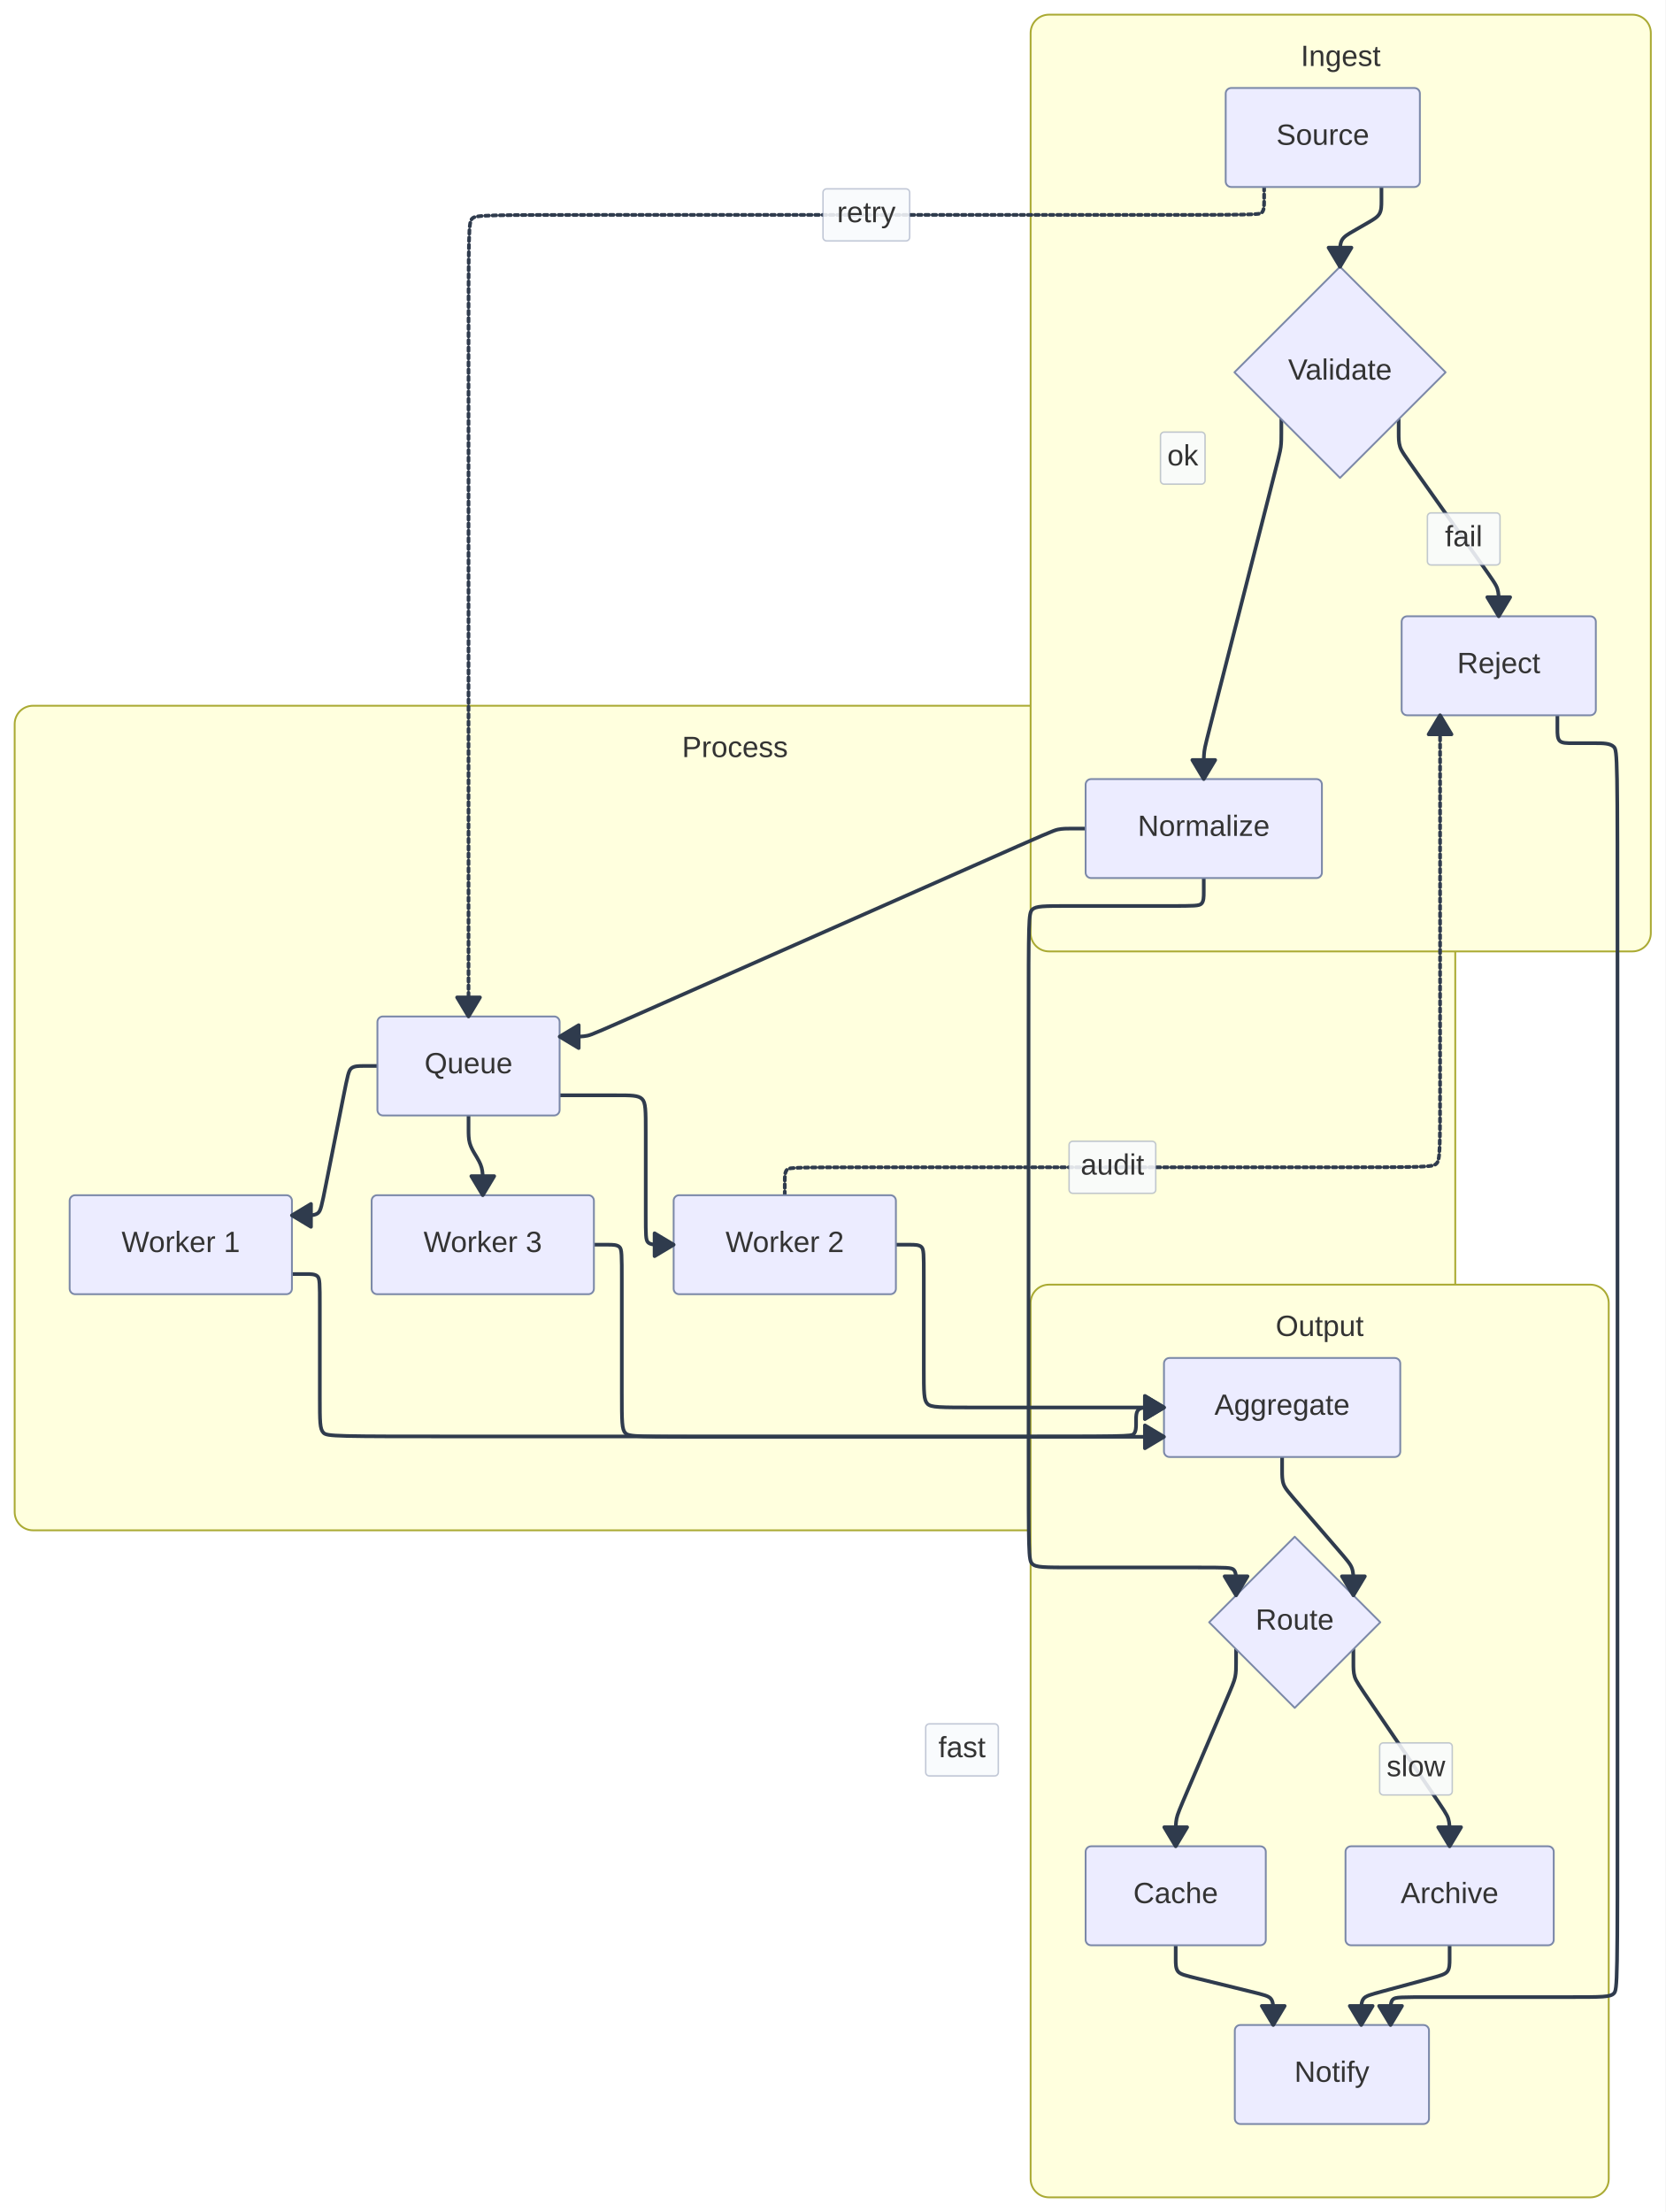
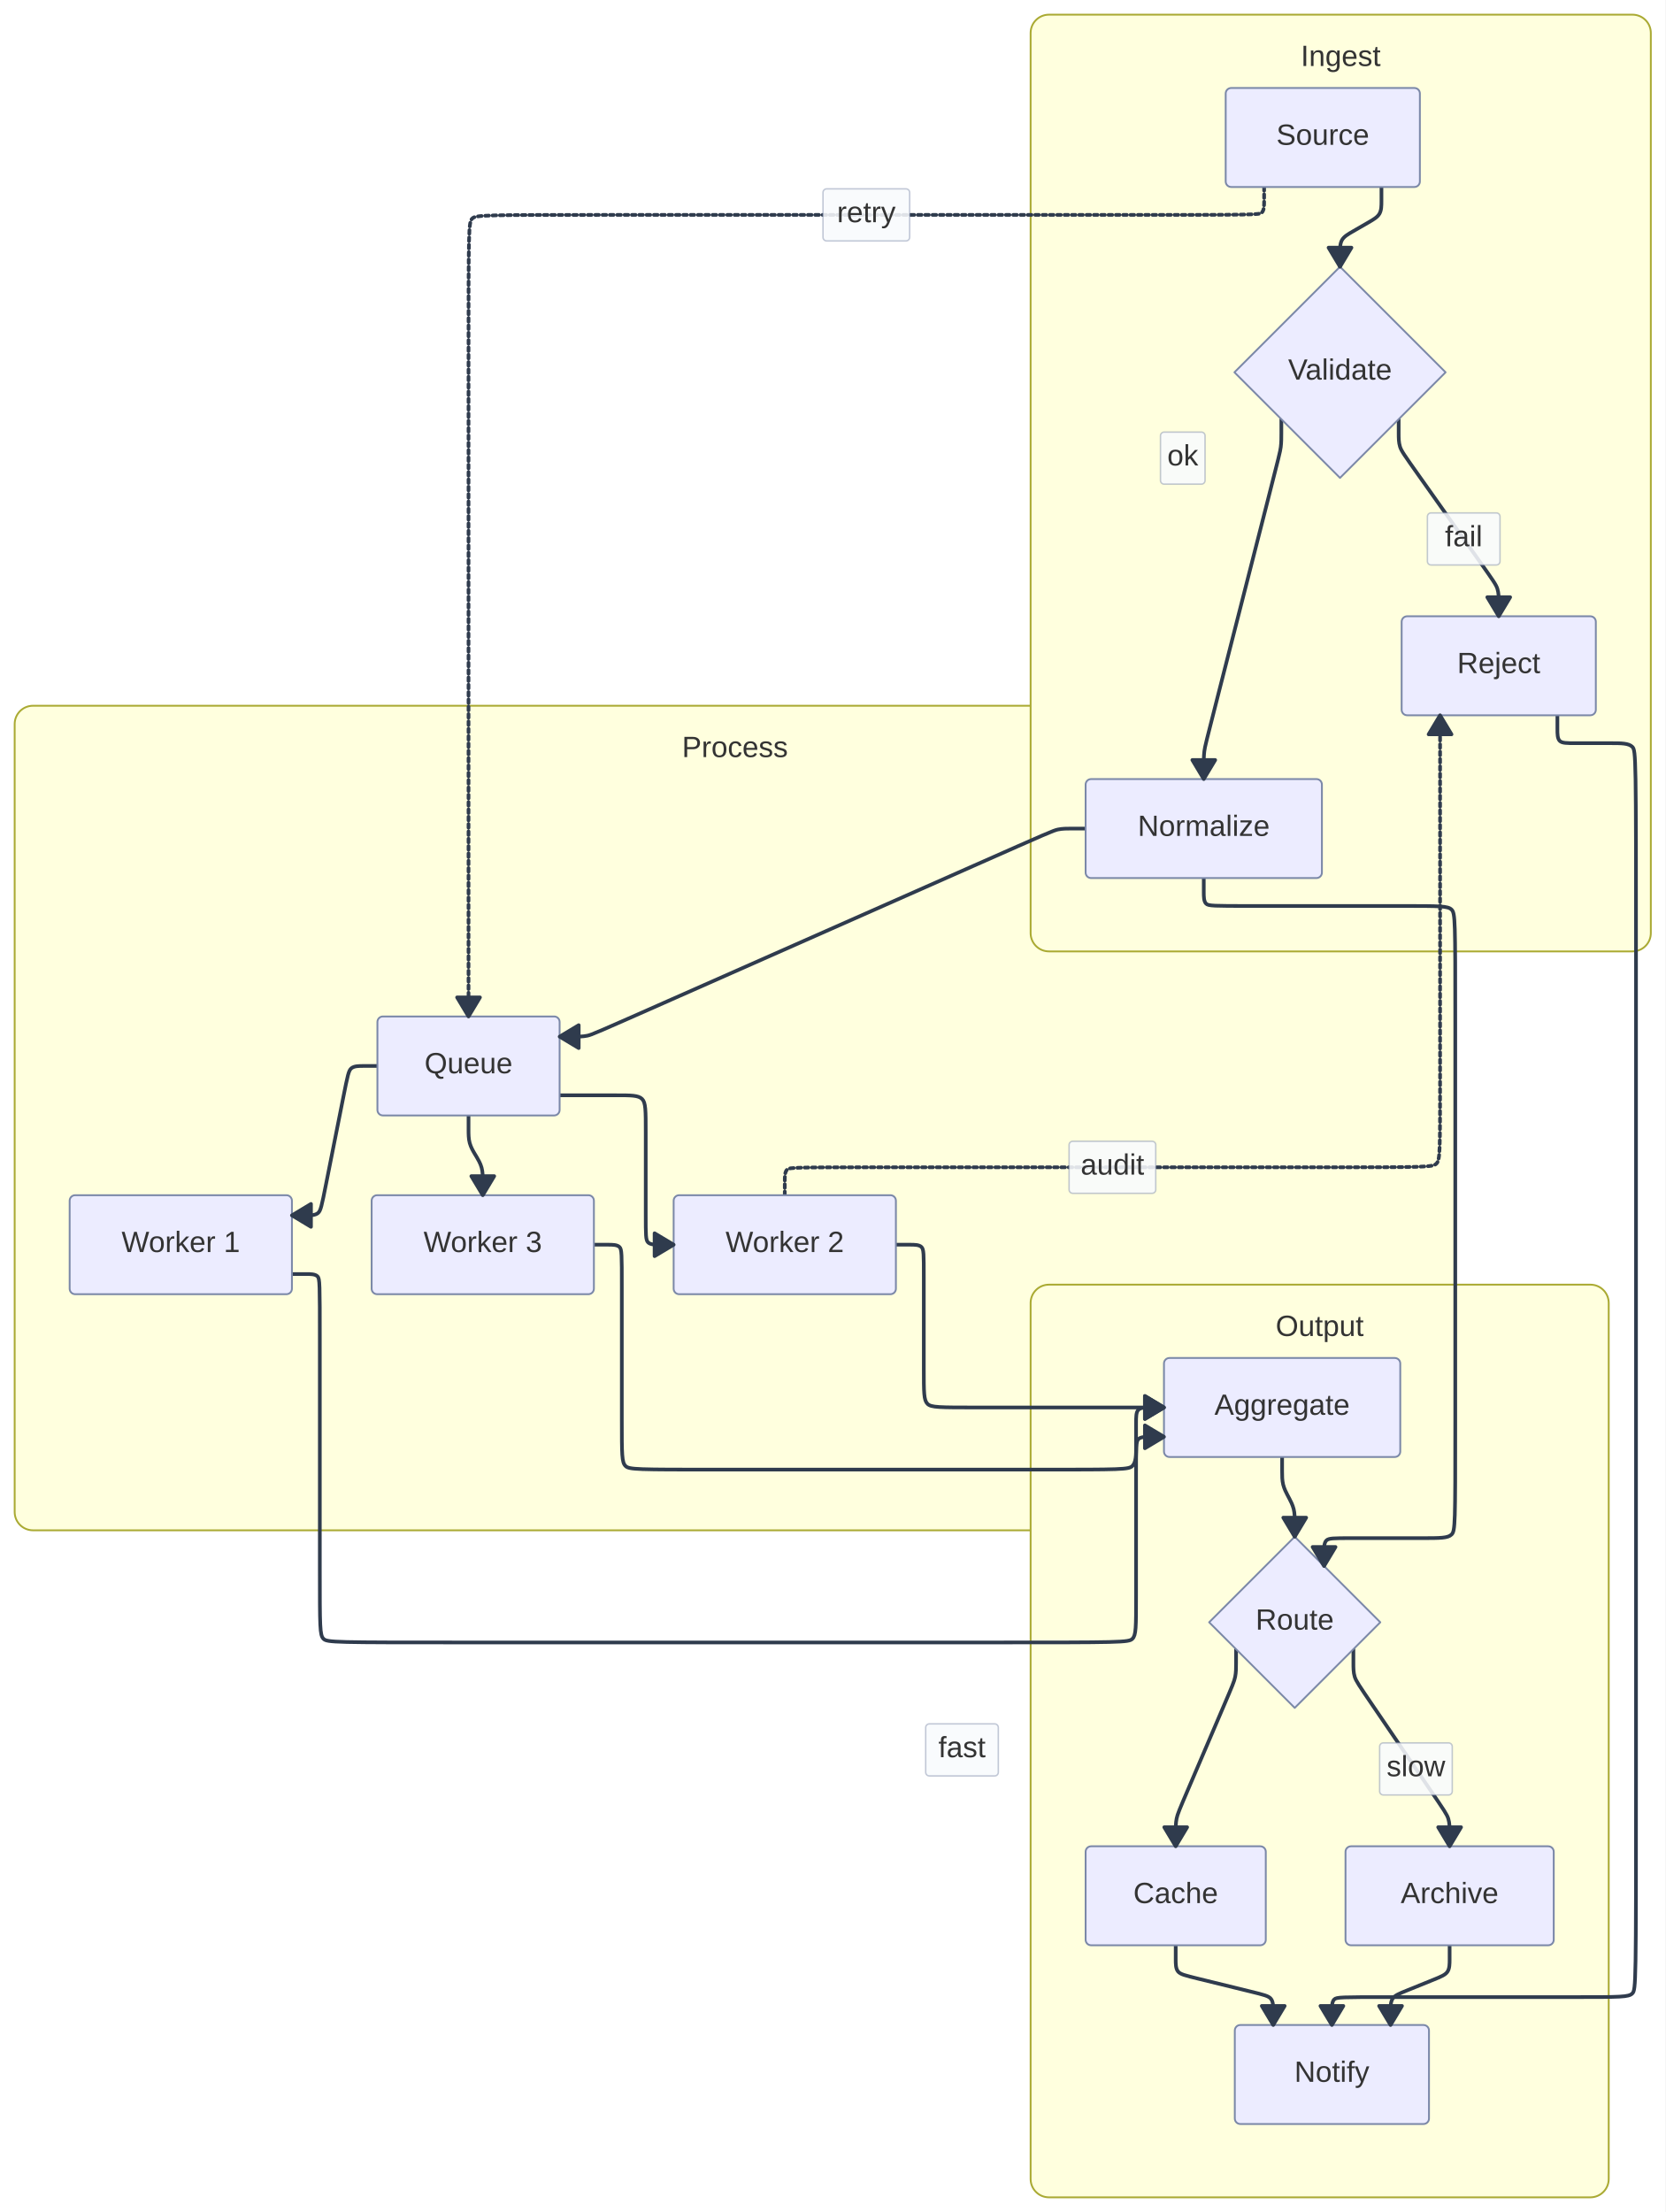
<svg xmlns="http://www.w3.org/2000/svg" width="908.52" height="1206.58" viewBox="0 0 908.52 1206.58">
  <rect x="0" y="0" width="908.52" height="1206.58" fill="#FFFFFF" />
  <defs>
    <marker id="arrow-0" viewBox="0 0 10 10" refX="5" refY="5" markerUnits="userSpaceOnUse" markerWidth="8" markerHeight="8" orient="auto">
      <path d="M 0 0 L 10 5 L 0 10 z" fill="#2F3B4D" stroke="#2F3B4D" stroke-width="1" stroke-dasharray="1,0" />
    </marker>
    <marker id="arrow-start-0" viewBox="0 0 10 10" refX="4.5" refY="5" markerUnits="userSpaceOnUse" markerWidth="8" markerHeight="8" orient="auto">
      <path d="M 0 5 L 10 10 L 10 0 z" fill="#2F3B4D" stroke="#2F3B4D" stroke-width="1" stroke-dasharray="1,0" />
    </marker>
  </defs>
  <rect x="8.00" y="384.96" width="785.84" height="449.78" rx="10" ry="10" fill="#FFFFDE" stroke="#AAAA33" stroke-width="1" />
  <text x="400.92" y="412.96" text-anchor="middle" font-family="'trebuchet ms', verdana, arial, sans-serif" font-size="16" fill="#333333">
    <tspan x="400.92" dy="0.00">Process</tspan>
  </text>
  <rect x="562.20" y="8.00" width="338.32" height="510.96" rx="10" ry="10" fill="#FFFFDE" stroke="#AAAA33" stroke-width="1" />
  <text x="731.36" y="36.00" text-anchor="middle" font-family="'trebuchet ms', verdana, arial, sans-serif" font-size="16" fill="#333333">
    <tspan x="731.36" dy="0.00">Ingest</tspan>
  </text>
  <rect x="562.20" y="700.74" width="315.35" height="497.84" rx="10" ry="10" fill="#FFFFDE" stroke="#AAAA33" stroke-width="1" />
  <text x="719.88" y="728.74" text-anchor="middle" font-family="'trebuchet ms', verdana, arial, sans-serif" font-size="16" fill="#333333">
    <tspan x="719.88" dy="0.00">Output</tspan>
  </text>
  <path d="M 753.578,102.000L 753.578,103.269C753.578,104.537,753.578,107.074,753.578,109.611C753.578,112.148,753.578,114.685,752.479,116.588C751.380,118.491,749.183,119.759,746.514,121.300C743.845,122.840,740.704,124.653,738.034,126.193C735.365,127.734,733.168,129.002,732.069,130.905C730.970,132.808,730.970,135.345,730.970,137.882C730.970,140.419,730.970,142.956,730.970,144.225L 730.970,145.493" fill="none" stroke="#2F3B4D" stroke-width="2" stroke-linecap="round" stroke-linejoin="round" />
  <path d="M 698.970,228.672L 698.970,229.940C698.970,231.209,698.970,233.746,698.970,236.283C698.970,238.820,698.970,241.357,698.657,243.855C698.343,246.352,697.716,248.811,690.976,275.222C684.236,301.633,671.383,351.997,664.643,378.409C657.904,404.820,657.276,407.278,656.962,409.776C656.649,412.274,656.649,414.811,656.649,417.348C656.649,419.885,656.649,422.422,656.649,423.691L 656.649,424.959" fill="none" stroke="#2F3B4D" stroke-width="2" stroke-linecap="round" stroke-linejoin="round" />
  <rect x="633.04" y="235.69" width="24.31" height="28.40" rx="2" ry="2" fill="rgba(248,250,252, 0.92)" fill-opacity="0.95" stroke="#7B88A8" stroke-opacity="0.45" stroke-width="0.8" />
  <text x="645.20" y="253.89" text-anchor="middle" font-family="'trebuchet ms', verdana, arial, sans-serif" font-size="16" fill="#333333">
    <tspan x="645.20" dy="0.00">ok</tspan>
  </text>
  <path d="M 762.970,228.672L 762.970,229.940C762.970,231.209,762.970,233.746,762.970,236.283C762.970,238.820,762.970,241.357,763.704,243.661C764.437,245.964,765.904,248.035,774.268,259.841C782.632,271.647,797.893,293.189,806.258,304.995C814.622,316.802,816.088,318.872,816.822,321.176C817.555,323.479,817.555,326.016,817.555,328.553C817.555,331.090,817.555,333.628,817.555,334.896L 817.555,336.165" fill="none" stroke="#2F3B4D" stroke-width="2" stroke-linecap="round" stroke-linejoin="round" />
  <rect x="778.64" y="279.78" width="39.62" height="28.40" rx="2" ry="2" fill="rgba(248,250,252, 0.92)" fill-opacity="0.95" stroke="#7B88A8" stroke-opacity="0.45" stroke-width="0.8" />
  <text x="798.45" y="297.98" text-anchor="middle" font-family="'trebuchet ms', verdana, arial, sans-serif" font-size="16" fill="#333333">
    <tspan x="798.45" dy="0.00">fail</tspan>
  </text>
  <path d="M 592.201,451.959L 590.932,451.959C589.664,451.959,587.127,451.959,584.590,451.959C582.053,451.959,579.515,451.959,577.087,452.472C574.658,452.986,572.338,454.012,530.752,472.415C489.165,490.817,408.312,526.594,366.725,544.997C325.139,563.399,322.819,564.425,320.390,564.939C317.962,565.452,315.424,565.452,312.887,565.452C310.350,565.452,307.813,565.452,306.545,565.452L 305.276,565.452" fill="none" stroke="#2F3B4D" stroke-width="2" stroke-linecap="round" stroke-linejoin="round" />
  <path d="M 205.884,581.452L 204.616,581.452C203.347,581.452,200.810,581.452,198.273,581.452C195.736,581.452,193.199,581.452,191.683,582.696C190.167,583.941,189.672,586.429,187.220,598.767C184.767,611.105,180.357,633.292,177.905,645.630C175.452,657.968,174.958,660.457,173.442,661.701C171.926,662.945,169.389,662.945,166.852,662.945C164.315,662.945,161.778,662.945,160.509,662.945L 159.241,662.945" fill="none" stroke="#2F3B4D" stroke-width="2" stroke-linecap="round" stroke-linejoin="round" />
  <path d="M 305.276,597.452L 311.104,597.452C316.932,597.452,328.589,597.452,336.417,597.452C344.245,597.452,348.245,597.452,350.245,599.452C352.245,601.452,352.245,605.452,352.245,617.766C352.245,630.079,352.245,650.707,352.245,662.289C352.245,673.871,352.245,676.408,353.513,677.677C354.782,678.945,357.319,678.945,359.856,678.945C362.393,678.945,364.930,678.945,366.199,678.945L 367.467,678.945" fill="none" stroke="#2F3B4D" stroke-width="2" stroke-linecap="round" stroke-linejoin="round" />
  <path d="M 255.580,608.452L 255.580,609.724C255.580,610.995,255.580,613.538,255.580,616.075C255.580,618.612,255.580,621.143,256.228,623.496C256.876,625.849,258.171,628.024,258.819,629.111C259.467,630.199,259.467,630.199,260.115,631.286C260.763,632.373,262.058,634.548,262.706,636.901C263.354,639.254,263.354,641.785,263.354,644.323C263.354,646.860,263.354,649.402,263.354,650.674L 263.354,651.945" fill="none" stroke="#2F3B4D" stroke-width="2" stroke-linecap="round" stroke-linejoin="round" />
-   <path d="M 159.241,694.945L 160.509,694.945C161.778,694.945,164.315,694.945,166.852,694.945C169.389,694.945,171.926,694.945,173.195,696.214C174.463,697.482,174.463,700.019,174.463,712.784C174.463,725.549,174.463,748.542,174.463,762.038C174.463,775.534,174.463,779.534,176.463,781.534C178.463,783.534,182.463,783.534,255.357,783.534C328.250,783.534,470.037,783.534,542.247,783.534C614.456,783.534,617.089,783.534,618.405,782.218C619.721,780.902,619.721,778.269,619.721,776.905C619.721,775.542,619.721,775.446,619.721,774.130C619.721,772.814,619.721,770.277,620.990,769.008C622.258,767.740,624.795,767.740,627.332,767.740C629.869,767.740,632.406,767.740,633.675,767.740L 634.943,767.740" fill="none" stroke="#2F3B4D" stroke-width="2" stroke-linecap="round" stroke-linejoin="round" />
+   <path d="M 159.241,694.945L 160.509,694.945C161.778,694.945,164.315,694.945,166.852,694.945C169.389,694.945,171.926,694.945,173.195,696.214C174.463,697.482,174.463,700.019,174.463,731.515C174.463,763.010,174.463,823.464,174.463,855.691C174.463,887.917,174.463,891.917,176.463,893.917C178.463,895.917,182.463,895.917,254.673,895.917C326.882,895.917,467.302,895.917,539.511,895.917C611.721,895.917,615.721,895.917,617.721,893.917C619.721,891.917,619.721,887.917,619.721,870.490C619.721,853.062,619.721,822.206,619.721,805.510C619.721,788.814,619.721,786.277,620.990,785.008C622.258,783.740,624.795,783.740,627.332,783.740C629.869,783.740,632.406,783.740,633.675,783.740L 634.943,783.740" fill="none" stroke="#2F3B4D" stroke-width="2" stroke-linecap="round" stroke-linejoin="round" />
  <path d="M 488.708,678.945L 489.976,678.945C491.245,678.945,493.782,678.945,496.319,678.945C498.856,678.945,501.393,678.945,502.662,680.214C503.931,681.482,503.931,684.019,503.930,696.818C503.931,709.617,503.931,732.679,503.930,746.209C503.931,759.740,503.931,763.740,505.930,765.740C507.931,767.740,511.931,767.740,533.766,767.740C555.602,767.740,595.272,767.740,615.108,767.740L 634.943,767.740" fill="none" stroke="#2F3B4D" stroke-width="2" stroke-linecap="round" stroke-linejoin="round" />
-   <path d="M 323.974,678.945L 325.243,678.945C326.511,678.945,329.048,678.945,331.586,678.945C334.123,678.945,336.660,678.945,337.928,680.214C339.197,681.482,339.197,684.019,339.197,699.485C339.197,714.951,339.197,743.345,339.197,759.542C339.197,775.740,339.197,779.740,341.197,781.740C343.197,783.740,347.197,783.740,396.488,783.740C445.779,783.740,540.361,783.740,587.652,783.740L 634.943,783.740" fill="none" stroke="#2F3B4D" stroke-width="2" stroke-linecap="round" stroke-linejoin="round" />
-   <path d="M 699.391,794.740L 699.391,796.008C699.391,797.277,699.391,799.814,699.391,802.351C699.391,804.888,699.391,807.425,700.220,809.654C701.049,811.883,702.707,813.804,708.357,820.351C714.008,826.899,723.652,838.073,729.303,844.621C734.954,851.169,736.611,853.089,737.440,855.318C738.269,857.547,738.269,860.084,738.269,862.621C738.269,865.158,738.269,867.695,738.269,868.964L 738.269,870.233" fill="none" stroke="#2F3B4D" stroke-width="2" stroke-linecap="round" stroke-linejoin="round" />
+   <path d="M 323.974,678.945L 325.243,678.945C326.511,678.945,329.048,678.945,331.586,678.945C334.123,678.945,336.660,678.945,337.928,680.214C339.197,681.482,339.197,684.019,339.197,702.467C339.197,720.914,339.197,755.272,339.197,774.451C339.197,793.630,339.197,797.630,341.197,799.630C343.197,801.630,347.197,801.630,391.951,801.630C436.705,801.630,522.213,801.630,566.967,801.630C611.721,801.630,615.721,801.630,617.721,799.630C619.721,797.630,619.721,793.630,619.721,789.250C619.721,784.870,619.721,780.111,619.721,776.462C619.721,772.814,619.721,770.277,620.990,769.008C622.258,767.740,624.795,767.740,627.332,767.740C629.869,767.740,632.406,767.740,633.675,767.740L 634.943,767.740" fill="none" stroke="#2F3B4D" stroke-width="2" stroke-linecap="round" stroke-linejoin="round" />
+   <path d="M 699.391,794.740L 699.391,796.048C699.391,797.356,699.391,799.971,699.391,802.509C699.391,805.046,699.391,807.504,699.965,809.820C700.538,812.137,701.684,814.312,702.257,815.399C702.830,816.486,702.830,816.486,703.403,817.573C703.976,818.661,705.123,820.835,705.696,823.152C706.269,825.468,706.269,827.927,706.269,830.464C706.269,833.001,706.269,835.617,706.269,836.925L 706.269,838.233" fill="none" stroke="#2F3B4D" stroke-width="2" stroke-linecap="round" stroke-linejoin="round" />
  <path d="M 674.269,899.594L 674.269,900.863C674.269,902.131,674.269,904.668,674.269,907.206C674.269,909.743,674.269,912.280,673.770,914.715C673.272,917.150,672.275,919.483,667.285,931.158C662.295,942.832,653.312,963.849,648.323,975.524C643.333,987.199,642.336,989.532,641.837,991.967C641.339,994.402,641.339,996.939,641.339,999.476C641.339,1002.013,641.339,1004.550,641.339,1005.819L 641.339,1007.087" fill="none" stroke="#2F3B4D" stroke-width="2" stroke-linecap="round" stroke-linejoin="round" />
  <rect x="504.96" y="940.32" width="39.62" height="28.40" rx="2" ry="2" fill="rgba(248,250,252, 0.92)" fill-opacity="0.95" stroke="#7B88A8" stroke-opacity="0.45" stroke-width="0.8" />
  <text x="524.77" y="958.52" text-anchor="middle" font-family="'trebuchet ms', verdana, arial, sans-serif" font-size="16" fill="#333333">
    <tspan x="524.77" dy="0.00">fast</tspan>
  </text>
  <path d="M 738.269,899.594L 738.269,900.863C738.269,902.131,738.269,904.668,738.269,907.206C738.269,909.743,738.269,912.280,738.983,914.597C739.697,916.914,741.126,919.010,749.160,930.803C757.195,942.596,771.836,964.085,779.871,975.878C787.905,987.671,789.334,989.768,790.048,992.085C790.762,994.402,790.762,996.939,790.762,999.476C790.762,1002.013,790.762,1004.550,790.762,1005.819L 790.762,1007.087" fill="none" stroke="#2F3B4D" stroke-width="2" stroke-linecap="round" stroke-linejoin="round" />
  <rect x="752.58" y="950.70" width="39.62" height="28.40" rx="2" ry="2" fill="rgba(248,250,252, 0.92)" fill-opacity="0.95" stroke="#7B88A8" stroke-opacity="0.45" stroke-width="0.8" />
  <text x="772.39" y="968.90" text-anchor="middle" font-family="'trebuchet ms', verdana, arial, sans-serif" font-size="16" fill="#333333">
    <tspan x="772.39" dy="0.00">slow</tspan>
  </text>
  <path d="M 641.339,1061.087L 641.339,1062.356C641.339,1063.625,641.339,1066.162,641.339,1068.699C641.339,1071.236,641.339,1073.773,642.571,1075.344C643.803,1076.914,646.267,1077.519,653.902,1079.391C661.538,1081.264,674.345,1084.404,681.981,1086.277C689.616,1088.149,692.080,1088.754,693.312,1090.324C694.544,1091.895,694.544,1094.432,694.544,1096.969C694.544,1099.506,694.544,1102.043,694.544,1103.312L 694.544,1104.580" fill="none" stroke="#2F3B4D" stroke-width="2" stroke-linecap="round" stroke-linejoin="round" />
-   <path d="M 790.762,1061.087L 790.762,1062.356C790.762,1063.625,790.762,1066.162,790.762,1068.699C790.762,1071.236,790.762,1073.773,789.538,1075.373C788.313,1076.973,785.864,1077.635,779.052,1079.479C772.241,1081.322,761.066,1084.346,754.254,1086.189C747.442,1088.032,744.993,1088.695,743.769,1090.295C742.544,1091.895,742.544,1094.432,742.544,1096.969C742.544,1099.506,742.544,1102.043,742.544,1103.312L 742.544,1104.580" fill="none" stroke="#2F3B4D" stroke-width="2" stroke-linecap="round" stroke-linejoin="round" />
-   <path d="M 849.555,390.165L 849.555,391.433C849.555,392.702,849.555,395.239,849.555,397.776C849.555,400.313,849.555,402.850,850.823,404.119C852.092,405.387,854.629,405.387,858.093,405.387C861.556,405.387,865.947,405.387,870.142,405.387C874.337,405.387,878.337,405.387,880.337,407.387C882.337,409.387,882.337,413.387,882.337,525.382C882.337,637.377,882.337,857.368,882.337,969.363C882.337,1081.358,882.337,1085.358,880.337,1087.358C878.337,1089.358,874.337,1089.358,854.974,1089.358C835.610,1089.358,800.883,1089.358,782.251,1089.358C763.619,1089.358,761.082,1089.358,759.813,1090.626C758.544,1091.895,758.544,1094.432,758.544,1096.969C758.544,1099.506,758.544,1102.043,758.544,1103.312L 758.544,1104.580" fill="none" stroke="#2F3B4D" stroke-width="2" stroke-linecap="round" stroke-linejoin="round" />
+   <path d="M 790.762,1061.087L 790.762,1062.356C790.762,1063.625,790.762,1066.162,790.762,1068.699C790.762,1071.236,790.762,1073.773,789.586,1075.518C788.411,1077.262,786.059,1078.215,781.865,1079.913C777.671,1081.612,771.635,1084.056,767.441,1085.755C763.248,1087.453,760.896,1088.405,759.720,1090.150C758.544,1091.895,758.544,1094.432,758.544,1096.969C758.544,1099.506,758.544,1102.043,758.544,1103.312L 758.544,1104.580" fill="none" stroke="#2F3B4D" stroke-width="2" stroke-linecap="round" stroke-linejoin="round" />
+   <path d="M 849.555,390.165L 849.555,391.433C849.555,392.702,849.555,395.239,849.555,397.776C849.555,400.313,849.555,402.850,850.823,404.119C852.092,405.387,854.629,405.387,859.775,405.387C864.922,405.387,872.677,405.387,878.555,405.387C884.433,405.387,888.433,405.387,890.433,407.387C892.433,409.387,892.433,413.387,892.433,525.382C892.433,637.377,892.433,857.368,892.433,969.363C892.433,1081.358,892.433,1085.358,890.433,1087.358C888.433,1089.358,884.433,1089.358,858.053,1089.358C831.674,1089.358,782.915,1089.358,757.267,1089.358C731.619,1089.358,729.082,1089.358,727.813,1090.626C726.544,1091.895,726.544,1094.432,726.544,1096.969C726.544,1099.506,726.544,1102.043,726.544,1103.312L 726.544,1104.580" fill="none" stroke="#2F3B4D" stroke-width="2" stroke-linecap="round" stroke-linejoin="round" />
  <path d="M 689.578,102.000L 689.578,103.269C689.578,104.537,689.578,107.074,689.578,109.611C689.578,112.148,689.578,114.685,688.309,115.954C687.041,117.223,684.504,117.223,614.171,117.223C543.838,117.223,405.709,117.223,334.645,117.223C263.580,117.223,259.580,117.223,257.580,119.223C255.580,121.223,255.580,125.223,255.580,198.094C255.580,270.966,255.580,412.709,255.580,483.581L 255.580,554.452" fill="none" stroke="#2F3B4D" stroke-width="2" stroke-dasharray="2" stroke-linecap="round" stroke-linejoin="round" />
  <rect x="448.94" y="103.02" width="47.28" height="28.40" rx="2" ry="2" fill="rgba(248,250,252, 0.92)" fill-opacity="0.95" stroke="#7B88A8" stroke-opacity="0.45" stroke-width="0.8" />
  <text x="472.58" y="121.22" text-anchor="middle" font-family="'trebuchet ms', verdana, arial, sans-serif" font-size="16" fill="#333333">
    <tspan x="472.58" dy="0.00">retry</tspan>
  </text>
-   <path d="M 656.649,478.959L 656.649,480.228C656.649,481.496,656.649,484.033,656.649,486.570C656.649,489.107,656.649,491.645,655.380,492.913C654.112,494.182,651.575,494.182,637.646,494.182C623.717,494.182,598.396,494.182,583.736,494.182C569.075,494.182,565.075,494.182,563.075,496.182C561.075,498.182,561.075,502.182,561.075,560.320C561.075,618.458,561.075,730.734,561.075,788.872C561.075,847.010,561.075,851.010,563.075,853.010C565.075,855.010,569.075,855.010,586.672,855.010C604.269,855.010,635.464,855.010,652.329,855.010C669.195,855.010,671.732,855.010,673.000,856.279C674.269,857.547,674.269,860.084,674.269,862.621C674.269,865.159,674.269,867.696,674.269,868.964L 674.269,870.233" fill="none" stroke="#2F3B4D" stroke-width="2" stroke-linecap="round" stroke-linejoin="round" />
+   <path d="M 656.649,478.959L 656.649,480.228C656.649,481.496,656.649,484.033,656.649,486.570C656.649,489.107,656.649,491.645,657.917,492.913C659.186,494.182,661.723,494.182,682.589,494.182C703.454,494.182,742.648,494.182,764.245,494.182C785.842,494.182,789.842,494.182,791.842,496.182C793.842,498.182,793.842,502.182,793.842,557.653C793.842,613.125,793.842,720.067,793.842,775.539C793.842,831.010,793.842,835.010,791.842,837.010C789.842,839.010,785.842,839.010,775.182,839.010C764.521,839.010,747.201,839.010,737.272,839.010C727.343,839.010,724.806,839.010,723.537,840.279C722.269,841.547,722.269,844.084,722.269,846.621C722.269,849.159,722.269,851.696,722.269,852.964L 722.269,854.233" fill="none" stroke="#2F3B4D" stroke-width="2" stroke-linecap="round" stroke-linejoin="round" />
  <path d="M 428.088,651.945L 428.088,650.677C428.088,649.408,428.088,646.871,428.088,644.334C428.088,641.797,428.088,639.260,429.356,637.991C430.625,636.723,433.162,636.723,490.740,636.723C548.318,636.723,660.936,636.723,719.246,636.723C777.555,636.723,781.555,636.723,783.555,634.723C785.555,632.723,785.555,628.723,785.555,587.630C785.555,546.537,785.555,468.351,785.555,429.258L 785.555,390.165" fill="none" stroke="#2F3B4D" stroke-width="2" stroke-dasharray="2" stroke-linecap="round" stroke-linejoin="round" />
  <rect x="583.18" y="622.52" width="47.28" height="28.40" rx="2" ry="2" fill="rgba(248,250,252, 0.92)" fill-opacity="0.95" stroke="#7B88A8" stroke-opacity="0.45" stroke-width="0.8" />
  <text x="606.82" y="640.72" text-anchor="middle" font-family="'trebuchet ms', verdana, arial, sans-serif" font-size="16" fill="#333333">
    <tspan x="606.82" dy="0.00">audit</tspan>
  </text>
  <rect x="668.61" y="48.00" width="105.93" height="54.00" rx="3" ry="3" fill="#ECECFF" stroke="#7B88A8" stroke-width="1" stroke-linejoin="round" stroke-linecap="round" />
  <text x="721.58" y="79.00" text-anchor="middle" font-family="'trebuchet ms', verdana, arial, sans-serif" font-size="16" fill="#333333">
    <tspan x="721.58" dy="0.00">Source</tspan>
  </text>
  <polygon points="730.97,145.49 788.56,203.08 730.97,260.67 673.38,203.08" fill="#ECECFF" stroke="#7B88A8" stroke-width="1" stroke-linejoin="round" stroke-linecap="round" />
  <text x="730.97" y="207.08" text-anchor="middle" font-family="'trebuchet ms', verdana, arial, sans-serif" font-size="16" fill="#333333">
    <tspan x="730.97" dy="0.00">Validate</tspan>
  </text>
  <rect x="592.20" y="424.96" width="128.90" height="54.00" rx="3" ry="3" fill="#ECECFF" stroke="#7B88A8" stroke-width="1" stroke-linejoin="round" stroke-linecap="round" />
  <text x="656.65" y="455.96" text-anchor="middle" font-family="'trebuchet ms', verdana, arial, sans-serif" font-size="16" fill="#333333">
    <tspan x="656.65" dy="0.00">Normalize</tspan>
  </text>
  <rect x="764.59" y="336.16" width="105.93" height="54.00" rx="3" ry="3" fill="#ECECFF" stroke="#7B88A8" stroke-width="1" stroke-linejoin="round" stroke-linecap="round" />
  <text x="817.55" y="367.16" text-anchor="middle" font-family="'trebuchet ms', verdana, arial, sans-serif" font-size="16" fill="#333333">
    <tspan x="817.55" dy="0.00">Reject</tspan>
  </text>
  <rect x="205.88" y="554.45" width="99.39" height="54.00" rx="3" ry="3" fill="#ECECFF" stroke="#7B88A8" stroke-width="1" stroke-linejoin="round" stroke-linecap="round" />
  <text x="255.58" y="585.45" text-anchor="middle" font-family="'trebuchet ms', verdana, arial, sans-serif" font-size="16" fill="#333333">
    <tspan x="255.58" dy="0.00">Queue</tspan>
  </text>
  <rect x="38.00" y="651.95" width="121.24" height="54.00" rx="3" ry="3" fill="#ECECFF" stroke="#7B88A8" stroke-width="1" stroke-linejoin="round" stroke-linecap="round" />
  <text x="98.62" y="682.95" text-anchor="middle" font-family="'trebuchet ms', verdana, arial, sans-serif" font-size="16" fill="#333333">
    <tspan x="98.62" dy="0.00">Worker 1</tspan>
  </text>
  <rect x="367.47" y="651.95" width="121.24" height="54.00" rx="3" ry="3" fill="#ECECFF" stroke="#7B88A8" stroke-width="1" stroke-linejoin="round" stroke-linecap="round" />
  <text x="428.09" y="682.95" text-anchor="middle" font-family="'trebuchet ms', verdana, arial, sans-serif" font-size="16" fill="#333333">
    <tspan x="428.09" dy="0.00">Worker 2</tspan>
  </text>
  <rect x="202.73" y="651.95" width="121.24" height="54.00" rx="3" ry="3" fill="#ECECFF" stroke="#7B88A8" stroke-width="1" stroke-linejoin="round" stroke-linecap="round" />
  <text x="263.35" y="682.95" text-anchor="middle" font-family="'trebuchet ms', verdana, arial, sans-serif" font-size="16" fill="#333333">
    <tspan x="263.35" dy="0.00">Worker 3</tspan>
  </text>
  <rect x="634.94" y="740.74" width="128.90" height="54.00" rx="3" ry="3" fill="#ECECFF" stroke="#7B88A8" stroke-width="1" stroke-linejoin="round" stroke-linecap="round" />
  <text x="699.39" y="771.74" text-anchor="middle" font-family="'trebuchet ms', verdana, arial, sans-serif" font-size="16" fill="#333333">
    <tspan x="699.39" dy="0.00">Aggregate</tspan>
  </text>
  <polygon points="706.27,838.23 752.95,884.91 706.27,931.59 659.59,884.91" fill="#ECECFF" stroke="#7B88A8" stroke-width="1" stroke-linejoin="round" stroke-linecap="round" />
  <text x="706.27" y="888.91" text-anchor="middle" font-family="'trebuchet ms', verdana, arial, sans-serif" font-size="16" fill="#333333">
    <tspan x="706.27" dy="0.00">Route</tspan>
  </text>
  <rect x="592.20" y="1007.09" width="98.28" height="54.00" rx="3" ry="3" fill="#ECECFF" stroke="#7B88A8" stroke-width="1" stroke-linejoin="round" stroke-linecap="round" />
  <text x="641.34" y="1038.09" text-anchor="middle" font-family="'trebuchet ms', verdana, arial, sans-serif" font-size="16" fill="#333333">
    <tspan x="641.34" dy="0.00">Cache</tspan>
  </text>
  <rect x="733.97" y="1007.09" width="113.59" height="54.00" rx="3" ry="3" fill="#ECECFF" stroke="#7B88A8" stroke-width="1" stroke-linejoin="round" stroke-linecap="round" />
  <text x="790.76" y="1038.09" text-anchor="middle" font-family="'trebuchet ms', verdana, arial, sans-serif" font-size="16" fill="#333333">
    <tspan x="790.76" dy="0.00">Archive</tspan>
  </text>
  <rect x="673.58" y="1104.58" width="105.93" height="54.00" rx="3" ry="3" fill="#ECECFF" stroke="#7B88A8" stroke-width="1" stroke-linejoin="round" stroke-linecap="round" />
  <text x="726.54" y="1135.58" text-anchor="middle" font-family="'trebuchet ms', verdana, arial, sans-serif" font-size="16" fill="#333333">
    <tspan x="726.54" dy="0.00">Notify</tspan>
  </text>
  <g transform="translate(730.97 145.49) rotate(90.00)">
    <polygon points="0,0 -10.40,6.24 -10.40,-6.24" fill="#2F3B4D" stroke="#2F3B4D" stroke-width="2" stroke-linejoin="round" stroke-linecap="round" />
  </g>
  <g transform="translate(656.65 424.96) rotate(90.00)">
    <polygon points="0,0 -10.40,6.24 -10.40,-6.24" fill="#2F3B4D" stroke="#2F3B4D" stroke-width="2" stroke-linejoin="round" stroke-linecap="round" />
  </g>
  <g transform="translate(817.55 336.16) rotate(90.00)">
    <polygon points="0,0 -10.40,6.24 -10.40,-6.24" fill="#2F3B4D" stroke="#2F3B4D" stroke-width="2" stroke-linejoin="round" stroke-linecap="round" />
  </g>
  <g transform="translate(305.28 565.45) rotate(180.00)">
    <polygon points="0,0 -10.40,6.24 -10.40,-6.24" fill="#2F3B4D" stroke="#2F3B4D" stroke-width="2" stroke-linejoin="round" stroke-linecap="round" />
  </g>
  <g transform="translate(159.24 662.95) rotate(180.00)">
    <polygon points="0,0 -10.40,6.24 -10.40,-6.24" fill="#2F3B4D" stroke="#2F3B4D" stroke-width="2" stroke-linejoin="round" stroke-linecap="round" />
  </g>
  <g transform="translate(367.47 678.95) rotate(0.00)">
    <polygon points="0,0 -10.40,6.24 -10.40,-6.24" fill="#2F3B4D" stroke="#2F3B4D" stroke-width="2" stroke-linejoin="round" stroke-linecap="round" />
  </g>
  <g transform="translate(263.35 651.95) rotate(90.00)">
    <polygon points="0,0 -10.40,6.24 -10.40,-6.24" fill="#2F3B4D" stroke="#2F3B4D" stroke-width="2" stroke-linejoin="round" stroke-linecap="round" />
  </g>
+   <g transform="translate(634.94 783.74) rotate(0.00)">
+     <polygon points="0,0 -10.40,6.24 -10.40,-6.24" fill="#2F3B4D" stroke="#2F3B4D" stroke-width="2" stroke-linejoin="round" stroke-linecap="round" />
+   </g>
  <g transform="translate(634.94 767.74) rotate(0.00)">
    <polygon points="0,0 -10.40,6.24 -10.40,-6.24" fill="#2F3B4D" stroke="#2F3B4D" stroke-width="2" stroke-linejoin="round" stroke-linecap="round" />
  </g>
  <g transform="translate(634.94 767.74) rotate(0.00)">
    <polygon points="0,0 -10.40,6.24 -10.40,-6.24" fill="#2F3B4D" stroke="#2F3B4D" stroke-width="2" stroke-linejoin="round" stroke-linecap="round" />
  </g>
-   <g transform="translate(634.94 783.74) rotate(0.00)">
-     <polygon points="0,0 -10.40,6.24 -10.40,-6.24" fill="#2F3B4D" stroke="#2F3B4D" stroke-width="2" stroke-linejoin="round" stroke-linecap="round" />
-   </g>
-   <g transform="translate(738.27 870.23) rotate(90.00)">
+   <g transform="translate(706.27 838.23) rotate(90.00)">
    <polygon points="0,0 -10.40,6.24 -10.40,-6.24" fill="#2F3B4D" stroke="#2F3B4D" stroke-width="2" stroke-linejoin="round" stroke-linecap="round" />
  </g>
  <g transform="translate(641.34 1007.09) rotate(90.00)">
    <polygon points="0,0 -10.40,6.24 -10.40,-6.24" fill="#2F3B4D" stroke="#2F3B4D" stroke-width="2" stroke-linejoin="round" stroke-linecap="round" />
  </g>
  <g transform="translate(790.76 1007.09) rotate(90.00)">
    <polygon points="0,0 -10.40,6.24 -10.40,-6.24" fill="#2F3B4D" stroke="#2F3B4D" stroke-width="2" stroke-linejoin="round" stroke-linecap="round" />
  </g>
  <g transform="translate(694.54 1104.58) rotate(90.00)">
    <polygon points="0,0 -10.40,6.24 -10.40,-6.24" fill="#2F3B4D" stroke="#2F3B4D" stroke-width="2" stroke-linejoin="round" stroke-linecap="round" />
  </g>
-   <g transform="translate(742.54 1104.58) rotate(90.00)">
+   <g transform="translate(758.54 1104.58) rotate(90.00)">
    <polygon points="0,0 -10.40,6.24 -10.40,-6.24" fill="#2F3B4D" stroke="#2F3B4D" stroke-width="2" stroke-linejoin="round" stroke-linecap="round" />
  </g>
-   <g transform="translate(758.54 1104.58) rotate(90.00)">
+   <g transform="translate(726.54 1104.58) rotate(90.00)">
    <polygon points="0,0 -10.40,6.24 -10.40,-6.24" fill="#2F3B4D" stroke="#2F3B4D" stroke-width="2" stroke-linejoin="round" stroke-linecap="round" />
  </g>
  <g transform="translate(255.58 554.45) rotate(90.00)">
    <polygon points="0,0 -10.40,6.24 -10.40,-6.24" fill="#2F3B4D" stroke="#2F3B4D" stroke-width="2" stroke-linejoin="round" stroke-linecap="round" />
  </g>
-   <g transform="translate(674.27 870.23) rotate(90.00)">
+   <g transform="translate(722.27 854.23) rotate(90.00)">
    <polygon points="0,0 -10.40,6.24 -10.40,-6.24" fill="#2F3B4D" stroke="#2F3B4D" stroke-width="2" stroke-linejoin="round" stroke-linecap="round" />
  </g>
  <g transform="translate(785.55 390.16) rotate(-90.00)">
    <polygon points="0,0 -10.40,6.24 -10.40,-6.24" fill="#2F3B4D" stroke="#2F3B4D" stroke-width="2" stroke-linejoin="round" stroke-linecap="round" />
  </g>
</svg>
